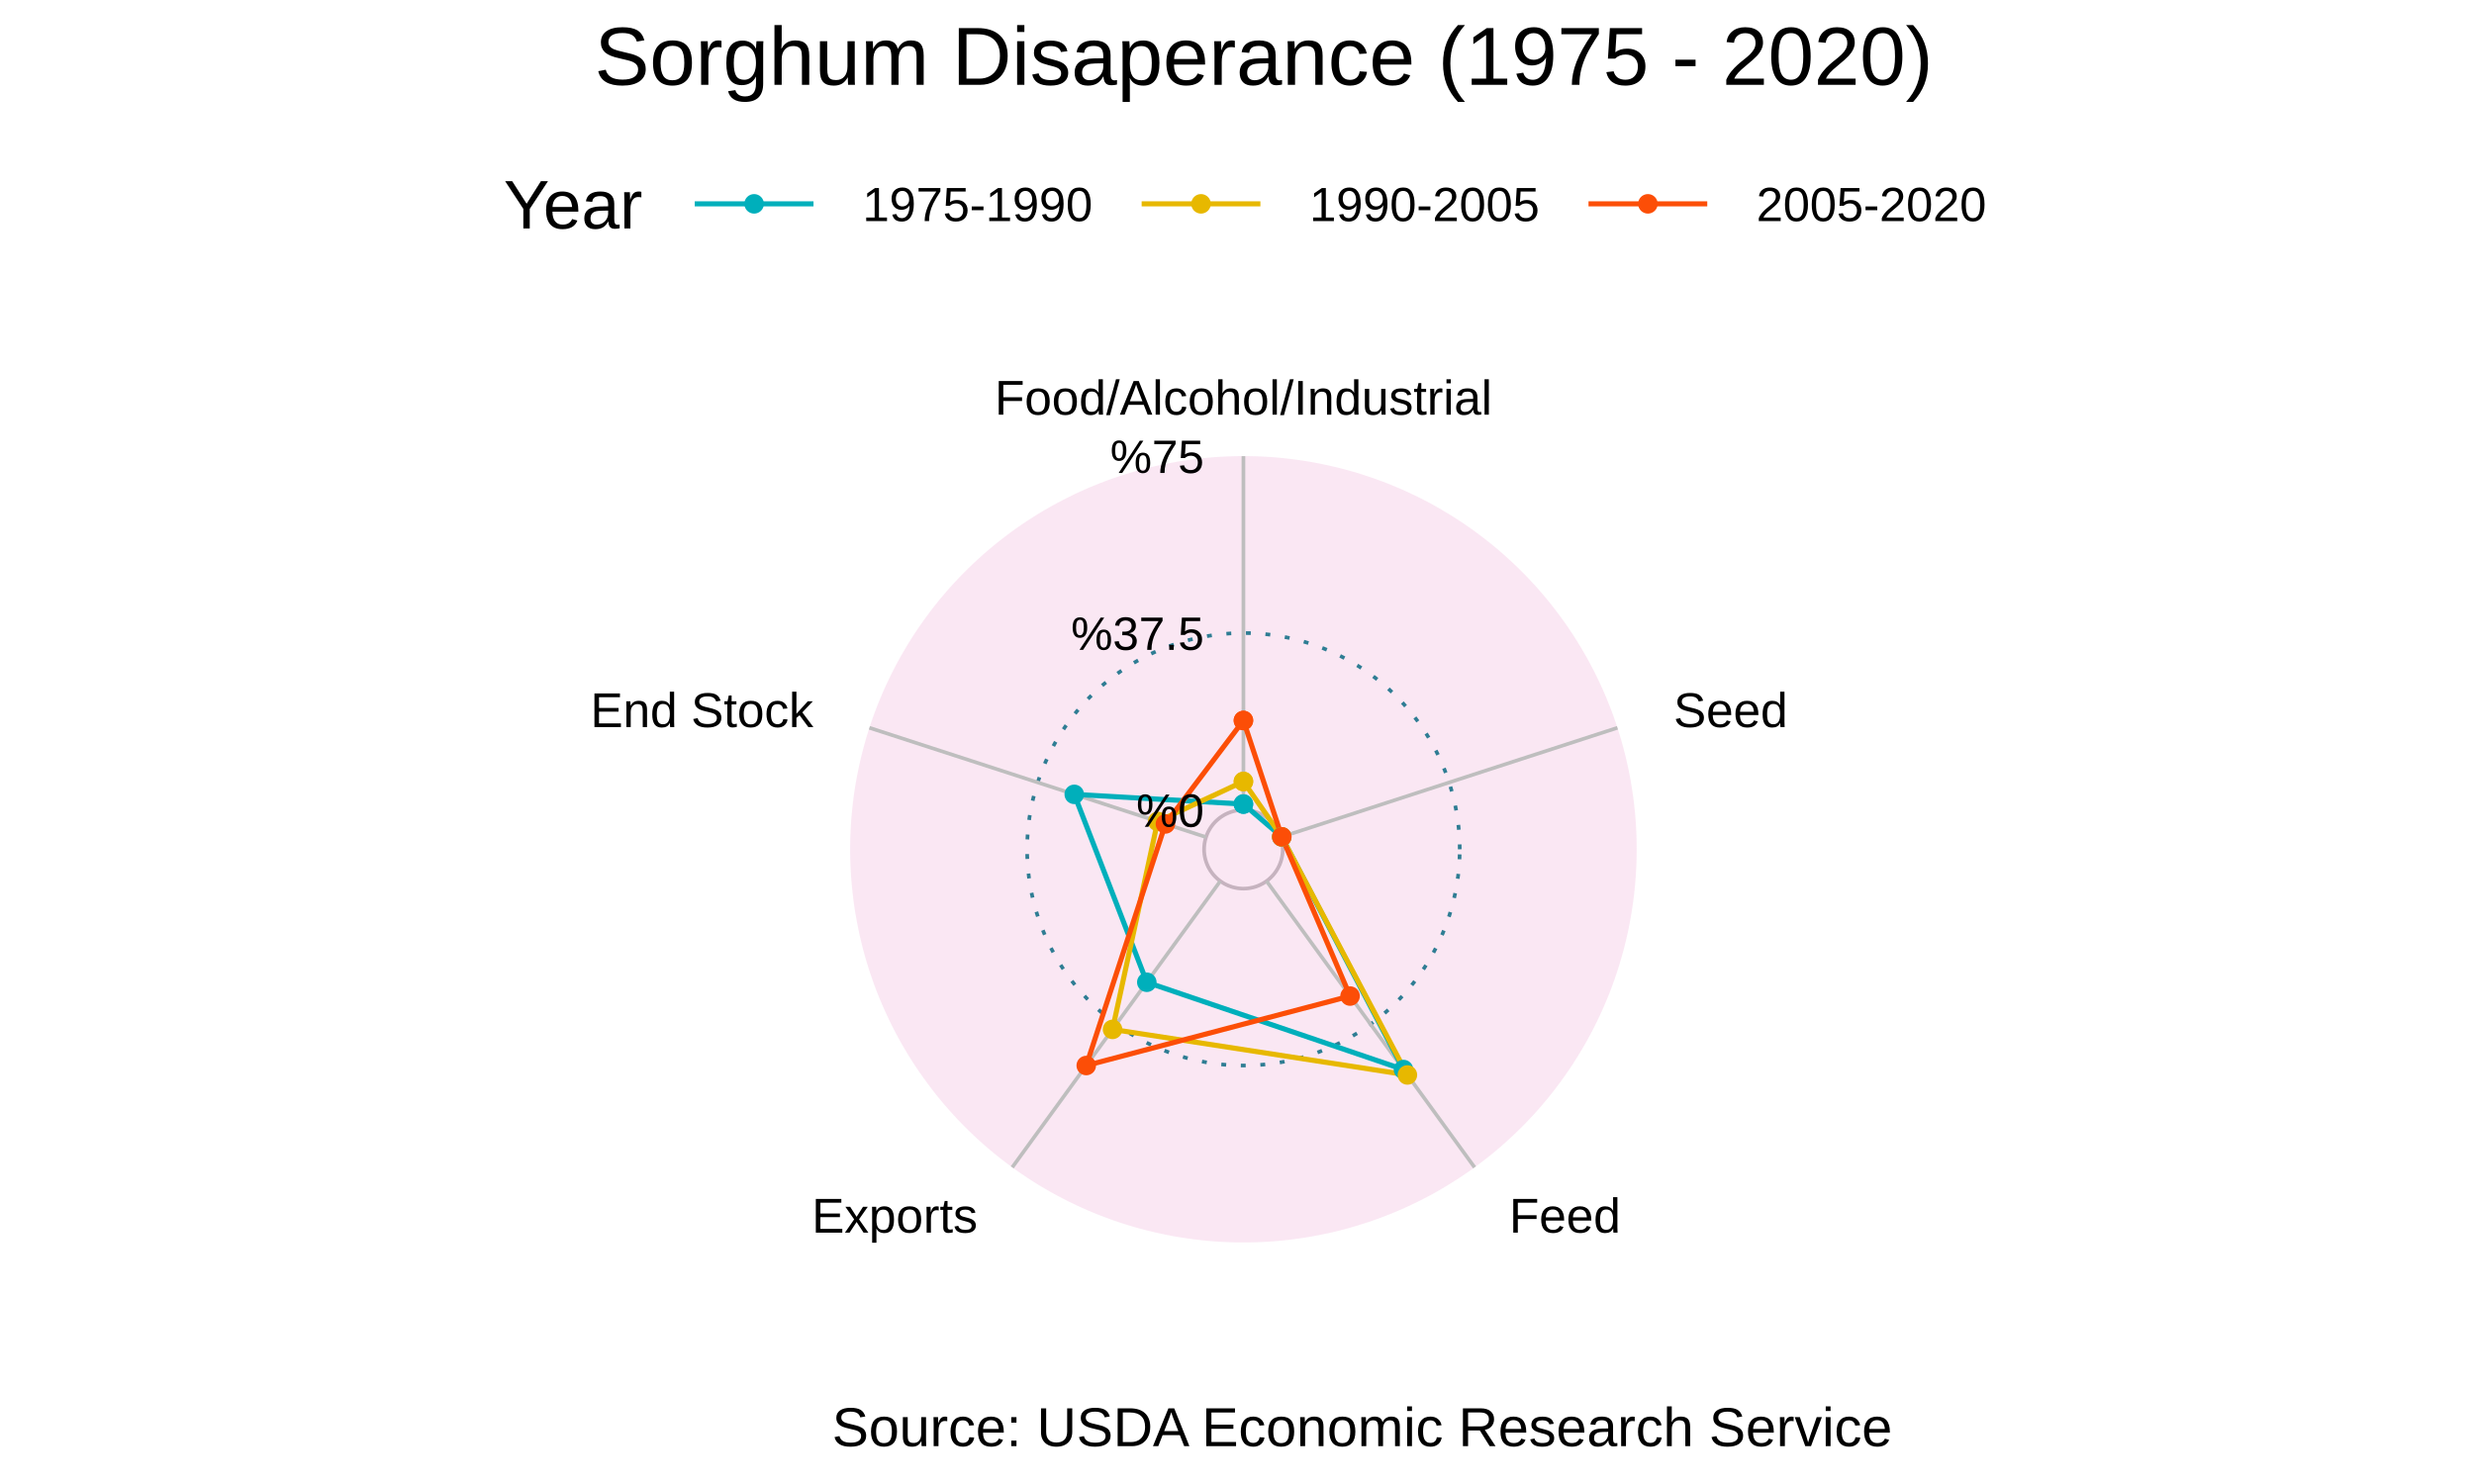
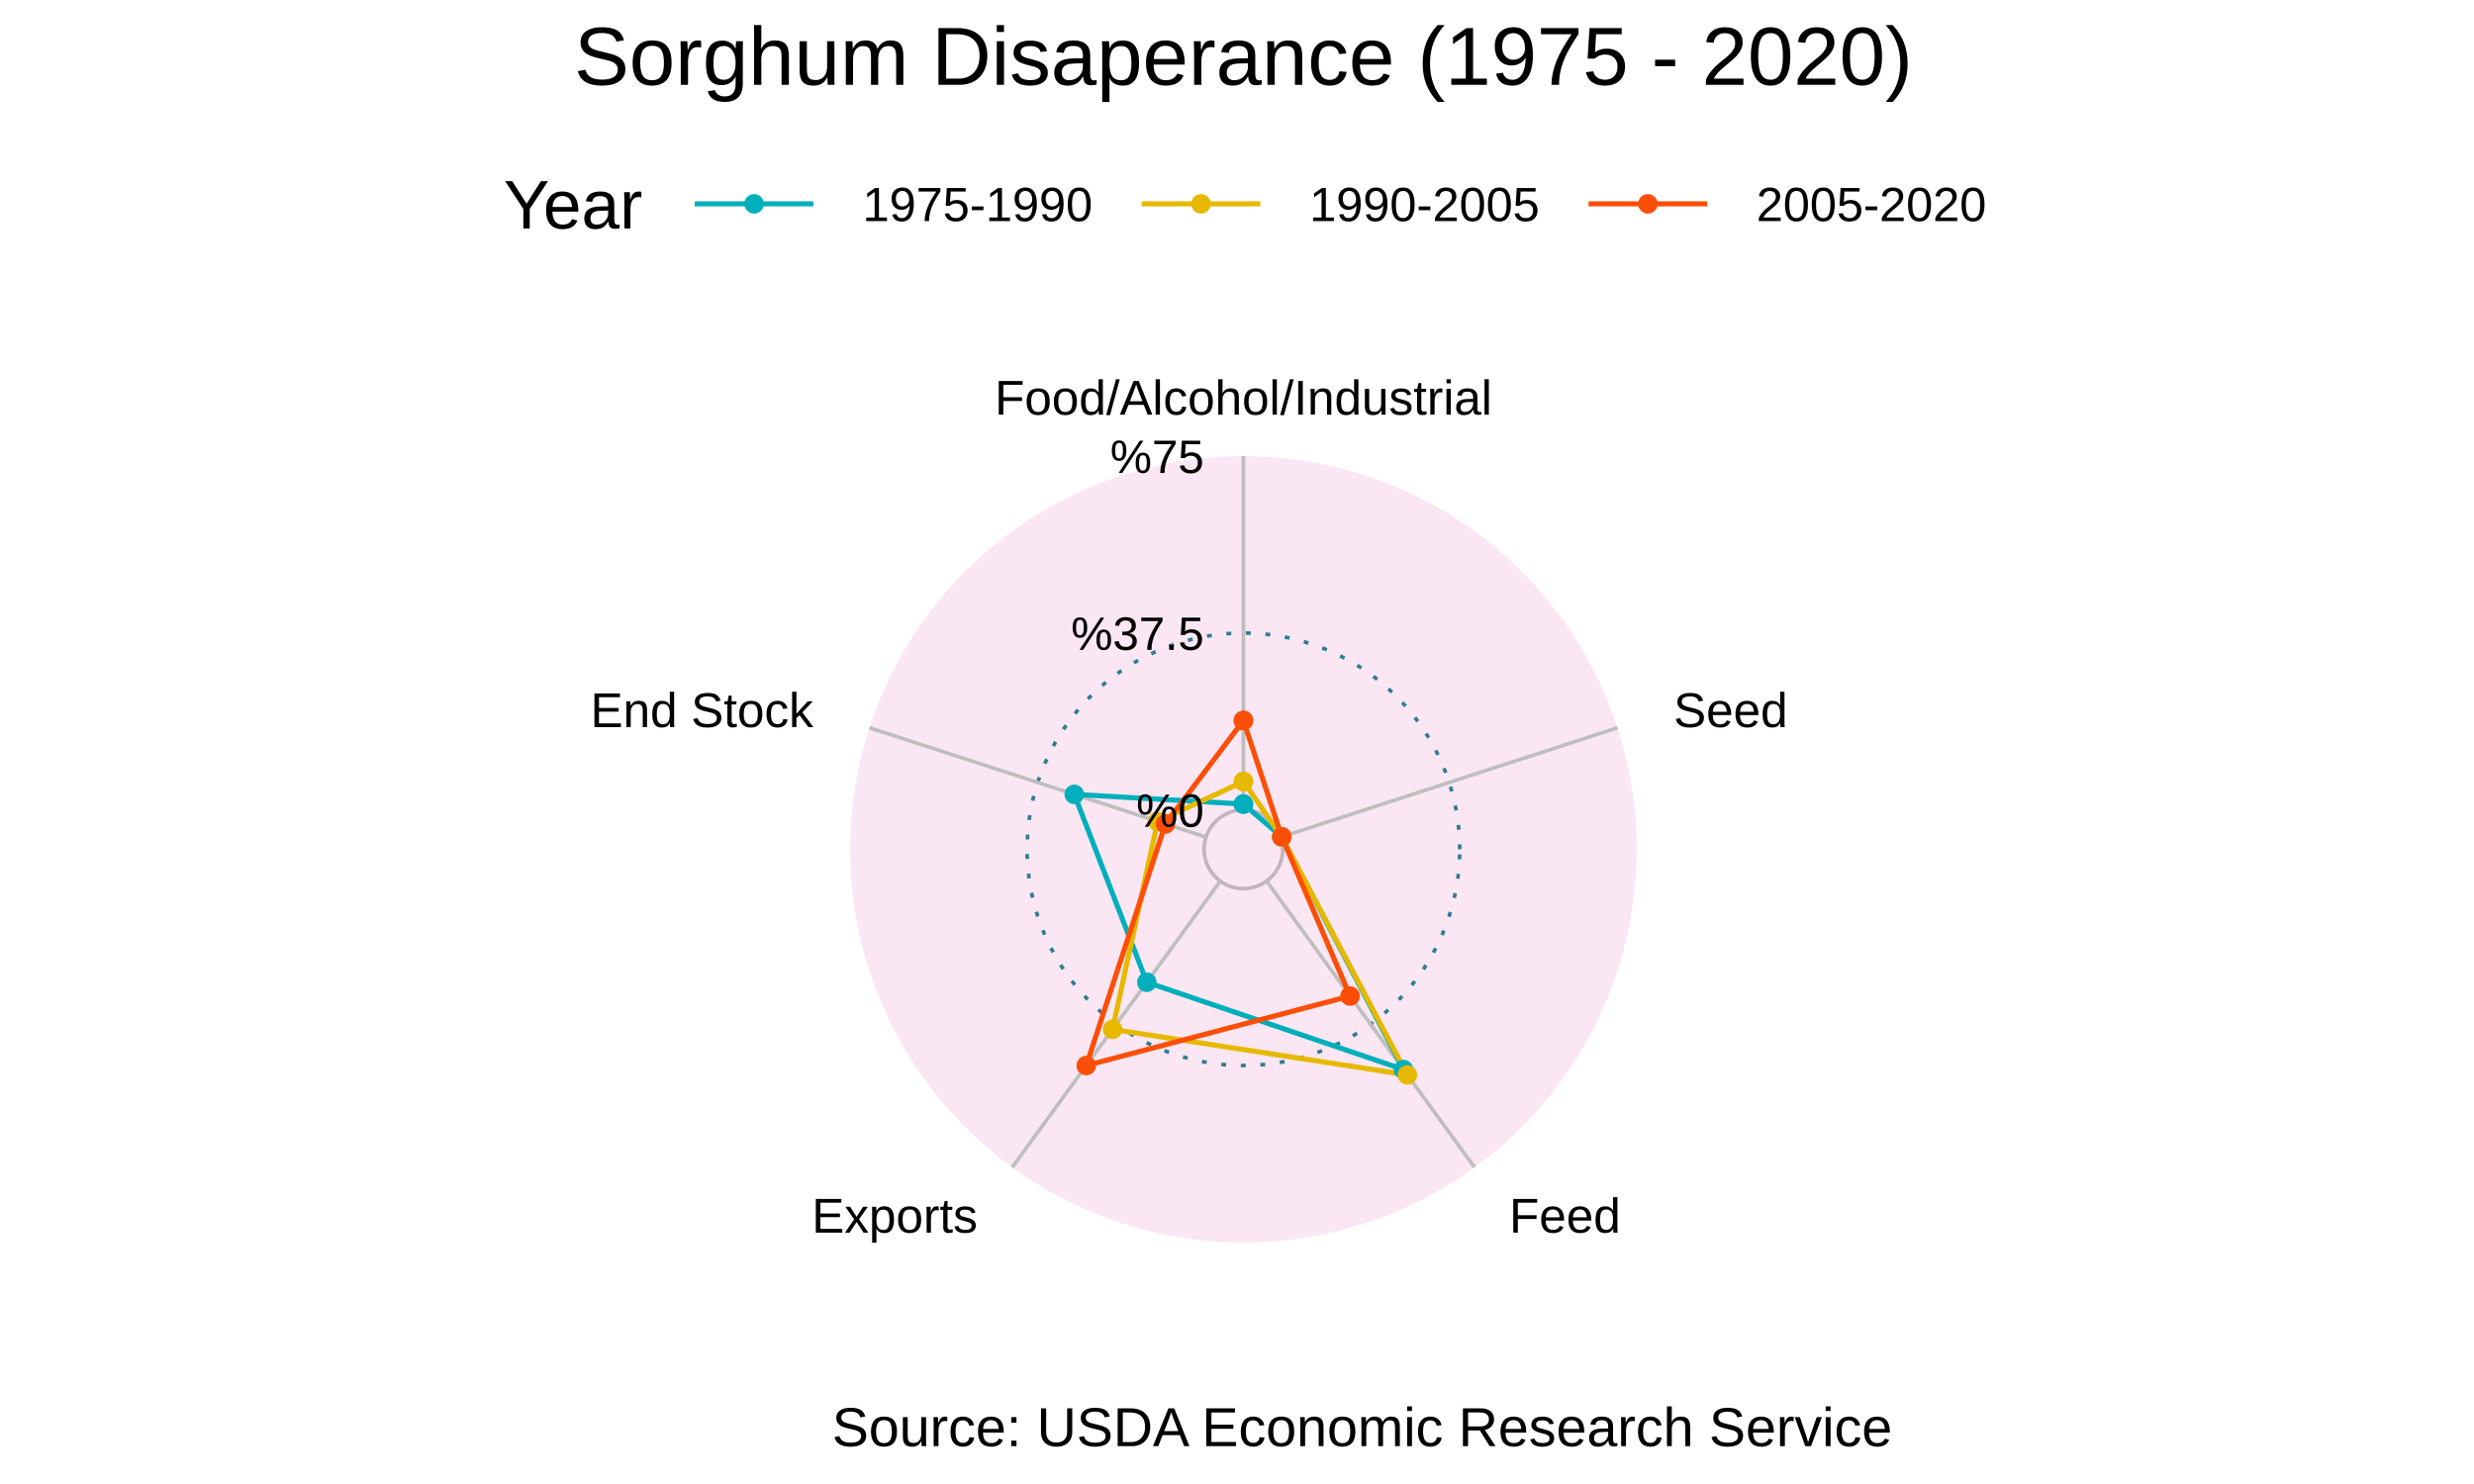
<svg xmlns="http://www.w3.org/2000/svg" class="svglite" width="720.00pt" height="432.00pt" viewBox="0 0 720.00 432.00">
  <defs>
    <style type="text/css">
    .svglite line, .svglite polyline, .svglite polygon, .svglite path, .svglite rect, .svglite circle {
      fill: none;
      stroke: #000000;
      stroke-linecap: round;
      stroke-linejoin: round;
      stroke-miterlimit: 10.00;
    }
  </style>
  </defs>
  <rect width="100%" height="100%" style="stroke: none; fill: #FFFFFF;" />
  <defs>
    <clipPath id="cpMC4wMHw3MjAuMDB8MC4wMHw0MzIuMDA=">
      <rect x="0.00" y="0.00" width="720.00" height="432.00" />
    </clipPath>
  </defs>
  <g clip-path="url(#cpMC4wMHw3MjAuMDB8MC4wMHw0MzIuMDA=)">
</g>
  <defs>
    <clipPath id="cpMTYxLjgxfDU1OC4xOXwwLjAwfDQzMi4wMA==">
      <rect x="161.81" y="0.00" width="396.37" height="432.00" />
    </clipPath>
  </defs>
  <g clip-path="url(#cpMTYxLjgxfDU1OC4xOXwwLjAwfDQzMi4wMA==)">
    <rect x="161.81" y="0.00" width="396.37" height="432.00" style="stroke-width: 1.45; stroke: #FFFFFF; fill: #FFFFFF;" />
  </g>
  <g clip-path="url(#cpMC4wMHw3MjAuMDB8MC4wMHw0MzIuMDA=)">
</g>
  <defs>
    <clipPath id="cpMTczLjAyfDU1MC43MXw5Ni4xNXwzOTguMzE=">
      <rect x="173.02" y="96.15" width="377.69" height="302.15" />
    </clipPath>
  </defs>
  <g clip-path="url(#cpMTczLjAyfDU1MC43MXw5Ni4xNXwzOTguMzE=)">
    <rect x="173.02" y="96.15" width="377.69" height="302.15" style="stroke-width: 1.45; stroke: none; fill: #FFFFFF;" />
    <text x="284.50" y="358.82" text-anchor="end" style="font-size: 14.23px; font-family: Arial;" textLength="48.20px" lengthAdjust="spacingAndGlyphs">Exports</text>
    <text x="236.69" y="211.66" text-anchor="end" style="font-size: 14.23px; font-family: Arial;" textLength="64.80px" lengthAdjust="spacingAndGlyphs">End Stock</text>
    <polyline points="373.31,247.23 373.31,247.03 373.31,246.83 373.30,246.63 373.29,246.43 373.27,246.23 373.25,246.03 373.23,245.83 373.20,245.63 373.17,245.44 373.14,245.24 373.10,245.04 373.06,244.84 373.02,244.65 372.97,244.45 372.92,244.26 372.87,244.07 372.81,243.88 372.75,243.68 372.69,243.49 372.62,243.31 372.55,243.12 372.48,242.93 372.40,242.75 372.32,242.56 372.24,242.38 372.15,242.20 372.06,242.02 371.97,241.84 371.87,241.67 371.77,241.49 371.67,241.32 371.56,241.15 371.46,240.98 371.35,240.81 371.23,240.65 371.12,240.49 371.00,240.33 370.87,240.17 370.75,240.01 370.62,239.86 370.49,239.70 370.36,239.56 370.22,239.41 370.08,239.26 369.94,239.12 369.80,238.98 369.65,238.84 369.51,238.71 369.36,238.58 369.20,238.45 369.05,238.32 368.89,238.19 368.73,238.07 368.57,237.95 368.41,237.84 368.24,237.72 368.07,237.61 367.91,237.51 367.73,237.40 367.56,237.30 367.39,237.20 367.21,237.11 367.03,237.02 366.85,236.93 366.67,236.84 366.49,236.76 366.31,236.68 366.12,236.60 365.93,236.53 365.75,236.46 365.56,236.40 365.37,236.33 365.18,236.27 364.98,236.22 364.79,236.16 364.60,236.12 364.40,236.07 364.21,236.03 364.01,235.99 363.81,235.95 363.61,235.92 363.42,235.89 363.22,235.87 363.02,235.84 362.82,235.83 362.62,235.81 362.42,235.80 362.22,235.79 362.02,235.79 361.82,235.79 361.62,235.79 361.42,235.79 361.22,235.80 361.02,235.82 360.82,235.83 360.62,235.85 360.42,235.88 360.22,235.90 360.02,235.94 359.83,235.97 359.63,236.01 359.43,236.05 359.24,236.09 359.04,236.14 358.85,236.19 358.66,236.25 358.46,236.30 358.27,236.36 358.08,236.43 357.90,236.50 357.71,236.57 357.52,236.64 357.34,236.72 357.15,236.80 356.97,236.89 356.79,236.97 356.61,237.06 356.44,237.16 356.26,237.25 356.09,237.35 355.92,237.46 355.75,237.56 355.58,237.67 355.41,237.78 355.25,237.90 355.08,238.01 354.92,238.13 354.77,238.26 354.61,238.38 354.46,238.51 354.30,238.64 354.16,238.77 354.01,238.91 353.86,239.05 353.72,239.19 353.58,239.33 353.45,239.48 353.31,239.63 353.18,239.78 353.05,239.93 352.92,240.09 352.80,240.25 352.68,240.41 352.56,240.57 352.45,240.73 352.33,240.90 352.22,241.07 352.12,241.24 352.02,241.41 351.91,241.58 351.82,241.76 351.72,241.93 351.63,242.11 351.54,242.29 351.46,242.47 351.38,242.65 351.30,242.84 351.22,243.02 351.15,243.21 351.08,243.40 351.02,243.59 350.96,243.78 350.90,243.97 350.84,244.16 350.79,244.36 350.74,244.55 350.70,244.75 350.65,244.94 350.62,245.14 350.58,245.34 350.55,245.53 350.52,245.73 350.50,245.93 350.48,246.13 350.46,246.33 350.44,246.53 350.43,246.73 350.43,246.93 350.42,247.13 350.42,247.33 350.43,247.53 350.43,247.73 350.44,247.93 350.46,248.13 350.48,248.33 350.50,248.53 350.52,248.73 350.55,248.93 350.58,249.12 350.62,249.32 350.65,249.52 350.70,249.71 350.74,249.91 350.79,250.10 350.84,250.30 350.90,250.49 350.96,250.68 351.02,250.87 351.08,251.06 351.15,251.25 351.22,251.44 351.30,251.62 351.38,251.81 351.46,251.99 351.54,252.17 351.63,252.35 351.72,252.53 351.82,252.71 351.91,252.88 352.02,253.05 352.12,253.23 352.22,253.40 352.33,253.56 352.45,253.73 352.56,253.89 352.68,254.05 352.80,254.21 352.92,254.37 353.05,254.53 353.18,254.68 353.31,254.83 353.45,254.98 353.58,255.13 353.72,255.27 353.86,255.41 354.01,255.55 354.16,255.69 354.30,255.82 354.46,255.95 354.61,256.08 354.77,256.21 354.92,256.33 355.08,256.45 355.25,256.57 355.41,256.68 355.58,256.79 355.75,256.90 355.92,257.01 356.09,257.11 356.26,257.21 356.44,257.31 356.61,257.40 356.79,257.49 356.97,257.58 357.15,257.66 357.34,257.74 357.52,257.82 357.71,257.89 357.90,257.96 358.08,258.03 358.27,258.10 358.46,258.16 358.66,258.22 358.85,258.27 359.04,258.32 359.24,258.37 359.43,258.41 359.63,258.45 359.83,258.49 360.02,258.53 360.22,258.56 360.42,258.58 360.62,258.61 360.82,258.63 361.02,258.64 361.22,258.66 361.42,258.67 361.62,258.67 361.82,258.68 362.02,258.68 362.22,258.67 362.42,258.66 362.62,258.65 362.82,258.64 363.02,258.62 363.22,258.60 363.42,258.57 363.61,258.54 363.81,258.51 364.01,258.47 364.21,258.43 364.40,258.39 364.60,258.35 364.79,258.30 364.98,258.24 365.18,258.19 365.37,258.13 365.56,258.07 365.75,258.00 365.93,257.93 366.12,257.86 366.31,257.78 366.49,257.70 366.67,257.62 366.85,257.53 367.03,257.44 367.21,257.35 367.39,257.26 367.56,257.16 367.73,257.06 367.91,256.95 368.07,256.85 368.24,256.74 368.41,256.62 368.57,256.51 368.73,256.39 368.89,256.27 369.05,256.14 369.20,256.02 369.36,255.89 369.51,255.75 369.65,255.62 369.80,255.48 369.94,255.34 370.08,255.20 370.22,255.05 370.36,254.91 370.49,254.76 370.62,254.60 370.75,254.45 370.87,254.29 371.00,254.14 371.12,253.97 371.23,253.81 371.35,253.65 371.46,253.48 371.56,253.31 371.67,253.14 371.77,252.97 371.87,252.79 371.97,252.62 372.06,252.44 372.15,252.26 372.24,252.08 372.32,251.90 372.40,251.71 372.48,251.53 372.55,251.34 372.62,251.16 372.69,250.97 372.75,250.78 372.81,250.59 372.87,250.39 372.92,250.20 372.97,250.01 373.02,249.81 373.06,249.62 373.10,249.42 373.14,249.22 373.17,249.03 373.20,248.83 373.23,248.63 373.25,248.43 373.27,248.23 373.29,248.03 373.30,247.83 373.31,247.63 373.31,247.43 373.31,247.23 " style="stroke-width: 1.07; stroke: #BEBEBE; stroke-linecap: butt;" />
    <polyline points="424.82,247.23 424.81,246.13 424.78,245.03 424.73,243.93 424.66,242.83 424.58,241.73 424.47,240.63 424.35,239.54 424.20,238.45 424.04,237.36 423.86,236.27 423.65,235.19 423.43,234.11 423.19,233.03 422.94,231.96 422.66,230.89 422.36,229.83 422.05,228.78 421.72,227.73 421.37,226.68 421.00,225.64 420.61,224.61 420.21,223.59 419.79,222.57 419.34,221.56 418.89,220.56 418.41,219.56 417.92,218.58 417.41,217.60 416.88,216.63 416.34,215.68 415.78,214.73 415.20,213.79 414.61,212.86 414.00,211.94 413.37,211.04 412.73,210.14 412.07,209.26 411.40,208.38 410.71,207.52 410.01,206.67 409.29,205.84 408.56,205.01 407.82,204.20 407.06,203.41 406.28,202.62 405.49,201.85 404.69,201.09 403.88,200.35 403.05,199.62 402.21,198.91 401.36,198.21 400.50,197.53 399.62,196.86 398.73,196.21 397.84,195.57 396.93,194.95 396.01,194.34 395.08,193.75 394.13,193.18 393.18,192.62 392.22,192.08 391.25,191.56 390.27,191.06 389.29,190.57 388.29,190.10 387.29,189.64 386.28,189.21 385.26,188.79 384.23,188.39 383.20,188.01 382.16,187.64 381.11,187.30 380.06,186.97 379.00,186.66 377.94,186.37 376.87,186.10 375.80,185.84 374.72,185.61 373.64,185.39 372.56,185.20 371.47,185.02 370.38,184.86 369.29,184.72 368.19,184.60 367.10,184.50 366.00,184.42 364.90,184.35 363.80,184.31 362.69,184.29 361.59,184.28 360.49,184.30 359.39,184.33 358.29,184.38 357.19,184.46 356.09,184.55 355.00,184.66 353.90,184.79 352.81,184.94 351.72,185.11 350.64,185.29 349.55,185.50 348.48,185.72 347.40,185.97 346.33,186.23 345.27,186.51 344.21,186.81 343.15,187.13 342.10,187.47 341.06,187.82 340.02,188.19 338.99,188.59 337.97,188.99 336.95,189.42 335.95,189.87 334.95,190.33 333.95,190.81 332.97,191.31 332.00,191.82 331.03,192.35 330.08,192.90 329.13,193.46 328.19,194.05 327.27,194.64 326.35,195.26 325.45,195.89 324.56,196.53 323.67,197.19 322.80,197.87 321.95,198.56 321.10,199.27 320.27,199.99 319.45,200.72 318.64,201.47 317.85,202.23 317.07,203.01 316.30,203.80 315.55,204.61 314.81,205.42 314.08,206.25 313.37,207.10 312.68,207.95 312.00,208.82 311.33,209.70 310.68,210.59 310.05,211.49 309.43,212.40 308.83,213.32 308.25,214.26 307.68,215.20 307.12,216.15 306.59,217.12 306.07,218.09 305.57,219.07 305.08,220.06 304.62,221.06 304.17,222.06 303.74,223.08 303.32,224.10 302.93,225.13 302.55,226.16 302.19,227.20 301.85,228.25 301.53,229.30 301.22,230.36 300.94,231.43 300.67,232.50 300.42,233.57 300.19,234.65 299.98,235.73 299.79,236.81 299.61,237.90 299.46,238.99 299.33,240.08 299.21,241.18 299.11,242.28 299.04,243.38 298.98,244.48 298.94,245.58 298.92,246.68 298.92,247.78 298.94,248.88 298.98,249.98 299.04,251.08 299.11,252.18 299.21,253.28 299.33,254.38 299.46,255.47 299.61,256.56 299.79,257.65 299.98,258.73 300.19,259.82 300.42,260.89 300.67,261.97 300.94,263.03 301.22,264.10 301.53,265.16 301.85,266.21 302.19,267.26 302.55,268.30 302.93,269.33 303.32,270.36 303.74,271.38 304.17,272.40 304.62,273.40 305.08,274.40 305.57,275.39 306.07,276.37 306.59,277.34 307.12,278.31 307.68,279.26 308.25,280.20 308.83,281.14 309.43,282.06 310.05,282.97 310.68,283.87 311.33,284.76 312.00,285.64 312.68,286.51 313.37,287.36 314.08,288.21 314.81,289.04 315.55,289.85 316.30,290.66 317.07,291.45 317.85,292.23 318.64,292.99 319.45,293.74 320.27,294.47 321.10,295.20 321.95,295.90 322.80,296.59 323.67,297.27 324.56,297.93 325.45,298.58 326.35,299.20 327.27,299.82 328.19,300.42 329.13,301.00 330.08,301.56 331.03,302.11 332.00,302.64 332.97,303.16 333.95,303.65 334.95,304.13 335.95,304.59 336.95,305.04 337.97,305.47 338.99,305.88 340.02,306.27 341.06,306.64 342.10,307.00 343.15,307.33 344.21,307.65 345.27,307.95 346.33,308.23 347.40,308.49 348.48,308.74 349.55,308.96 350.64,309.17 351.72,309.36 352.81,309.52 353.90,309.67 355.00,309.80 356.09,309.91 357.19,310.01 358.29,310.08 359.39,310.13 360.49,310.16 361.59,310.18 362.69,310.17 363.80,310.15 364.90,310.11 366.00,310.04 367.10,309.96 368.19,309.86 369.29,309.74 370.38,309.60 371.47,309.44 372.56,309.27 373.64,309.07 374.72,308.85 375.80,308.62 376.87,308.37 377.94,308.09 379.00,307.80 380.06,307.49 381.11,307.17 382.16,306.82 383.20,306.46 384.23,306.07 385.26,305.67 386.28,305.26 387.29,304.82 388.29,304.37 389.29,303.89 390.27,303.41 391.25,302.90 392.22,302.38 393.18,301.84 394.13,301.28 395.08,300.71 396.01,300.12 396.93,299.51 397.84,298.89 398.73,298.25 399.62,297.60 400.50,296.93 401.36,296.25 402.21,295.55 403.05,294.84 403.88,294.11 404.69,293.37 405.49,292.61 406.28,291.84 407.06,291.06 407.82,290.26 408.56,289.45 409.29,288.62 410.01,287.79 410.71,286.94 411.40,286.08 412.07,285.20 412.73,284.32 413.37,283.42 414.00,282.52 414.61,281.60 415.20,280.67 415.78,279.73 416.34,278.78 416.88,277.83 417.41,276.86 417.92,275.88 418.41,274.90 418.89,273.90 419.34,272.90 419.79,271.89 420.21,270.87 420.61,269.85 421.00,268.82 421.37,267.78 421.72,266.74 422.05,265.68 422.36,264.63 422.66,263.57 422.94,262.50 423.19,261.43 423.43,260.35 423.65,259.28 423.86,258.19 424.04,257.11 424.20,256.02 424.35,254.92 424.47,253.83 424.58,252.73 424.66,251.63 424.73,250.53 424.78,249.43 424.81,248.33 424.82,247.23 " style="stroke-width: 1.07; stroke: #007A87; stroke-dasharray: 1.42,4.27; stroke-linecap: butt;" />
    <polyline points="476.32,247.23 476.30,245.23 476.25,243.23 476.16,241.22 476.04,239.22 475.88,237.23 475.69,235.23 475.46,233.24 475.20,231.26 474.90,229.28 474.57,227.30 474.21,225.33 473.81,223.37 473.37,221.41 472.90,219.47 472.40,217.53 471.86,215.60 471.29,213.68 470.69,211.77 470.05,209.87 469.38,207.98 468.68,206.11 467.94,204.24 467.17,202.39 466.37,200.56 465.54,198.74 464.67,196.93 463.78,195.14 462.85,193.36 461.89,191.60 460.90,189.86 459.88,188.14 458.83,186.43 457.76,184.74 456.65,183.07 455.51,181.42 454.34,179.80 453.15,178.19 451.93,176.60 450.68,175.03 449.40,173.49 448.10,171.97 446.77,170.47 445.41,169.00 444.03,167.55 442.62,166.12 441.19,164.72 439.73,163.35 438.25,162.00 436.75,160.67 435.22,159.38 433.67,158.11 432.10,156.86 430.51,155.65 428.90,154.46 427.26,153.30 425.61,152.17 423.94,151.07 422.24,150.00 420.53,148.96 418.80,147.95 417.06,146.96 415.30,146.01 413.52,145.09 411.72,144.21 409.91,143.35 408.08,142.52 406.24,141.73 404.39,140.97 402.53,140.24 400.65,139.55 398.76,138.89 396.85,138.26 394.94,137.66 393.02,137.10 391.09,136.57 389.15,136.08 387.20,135.62 385.24,135.19 383.27,134.80 381.30,134.44 379.33,134.12 377.34,133.83 375.36,133.58 373.37,133.36 371.37,133.17 369.37,133.02 367.37,132.91 365.37,132.83 363.37,132.79 361.37,132.78 359.36,132.81 357.36,132.87 355.36,132.96 353.36,133.09 351.37,133.26 349.37,133.46 347.38,133.70 345.40,133.97 343.42,134.27 341.45,134.62 339.48,134.99 337.52,135.40 335.56,135.84 333.62,136.32 331.68,136.83 329.75,137.38 327.84,137.95 325.93,138.57 324.03,139.21 322.15,139.89 320.28,140.60 318.42,141.35 316.57,142.12 314.74,142.93 312.92,143.77 311.12,144.65 309.33,145.55 307.56,146.49 305.80,147.45 304.06,148.45 302.34,149.47 300.64,150.53 298.96,151.62 297.30,152.73 295.65,153.88 294.03,155.05 292.43,156.25 290.84,157.48 289.28,158.74 287.75,160.02 286.23,161.33 284.74,162.67 283.27,164.03 281.83,165.42 280.41,166.83 279.01,168.27 277.64,169.73 276.30,171.22 274.98,172.73 273.69,174.26 272.43,175.81 271.19,177.39 269.99,178.99 268.81,180.61 267.65,182.25 266.53,183.90 265.44,185.58 264.37,187.28 263.34,189.00 262.33,190.73 261.36,192.48 260.42,194.25 259.51,196.03 258.63,197.83 257.78,199.64 256.96,201.47 256.18,203.32 255.42,205.17 254.70,207.04 254.02,208.92 253.36,210.82 252.74,212.72 252.15,214.64 251.60,216.56 251.08,218.50 250.60,220.44 250.14,222.39 249.73,224.35 249.34,226.32 248.99,228.29 248.68,230.27 248.40,232.25 248.16,234.24 247.95,236.23 247.77,238.23 247.63,240.22 247.53,242.22 247.45,244.23 247.42,246.23 247.42,248.23 247.45,250.24 247.53,252.24 247.63,254.24 247.77,256.24 247.95,258.23 248.16,260.22 248.40,262.21 248.68,264.19 248.99,266.17 249.34,268.15 249.73,270.11 250.14,272.07 250.60,274.02 251.08,275.97 251.60,277.90 252.15,279.83 252.74,281.74 253.36,283.64 254.02,285.54 254.70,287.42 255.42,289.29 256.18,291.15 256.96,292.99 257.78,294.82 258.63,296.63 259.51,298.43 260.42,300.21 261.36,301.98 262.33,303.73 263.34,305.47 264.37,307.18 265.44,308.88 266.53,310.56 267.65,312.22 268.81,313.85 269.99,315.47 271.19,317.07 272.43,318.65 273.69,320.20 274.98,321.73 276.30,323.24 277.64,324.73 279.01,326.19 280.41,327.63 281.83,329.04 283.27,330.43 284.74,331.79 286.23,333.13 287.75,334.44 289.28,335.72 290.84,336.98 292.43,338.21 294.03,339.41 295.65,340.58 297.30,341.73 298.96,342.84 300.64,343.93 302.34,344.99 304.06,346.01 305.80,347.01 307.56,347.98 309.33,348.91 311.12,349.82 312.92,350.69 314.74,351.53 316.57,352.34 318.42,353.11 320.28,353.86 322.15,354.57 324.03,355.25 325.93,355.89 327.84,356.51 329.75,357.09 331.68,357.63 333.62,358.14 335.56,358.62 337.52,359.06 339.48,359.47 341.45,359.85 343.42,360.19 345.40,360.49 347.38,360.76 349.37,361.00 351.37,361.20 353.36,361.37 355.36,361.50 357.36,361.59 359.36,361.66 361.37,361.68 363.37,361.67 365.37,361.63 367.37,361.55 369.37,361.44 371.37,361.29 373.37,361.10 375.36,360.89 377.34,360.63 379.33,360.34 381.30,360.02 383.27,359.66 385.24,359.27 387.20,358.85 389.15,358.39 391.09,357.89 393.02,357.36 394.94,356.80 396.85,356.20 398.76,355.58 400.65,354.91 402.53,354.22 404.39,353.49 406.24,352.73 408.08,351.94 409.91,351.11 411.72,350.26 413.52,349.37 415.30,348.45 417.06,347.50 418.80,346.52 420.53,345.50 422.24,344.46 423.94,343.39 425.61,342.29 427.26,341.16 428.90,340.00 430.51,338.81 432.10,337.60 433.67,336.36 435.22,335.09 436.75,333.79 438.25,332.46 439.73,331.11 441.19,329.74 442.62,328.34 444.03,326.91 445.41,325.46 446.77,323.99 448.10,322.49 449.40,320.97 450.68,319.43 451.93,317.86 453.15,316.27 454.34,314.67 455.51,313.04 456.65,311.39 457.76,309.72 458.83,308.03 459.88,306.33 460.90,304.60 461.89,302.86 462.85,301.10 463.78,299.32 464.67,297.53 465.54,295.73 466.37,293.90 467.17,292.07 467.94,290.22 468.68,288.36 469.38,286.48 470.05,284.59 470.69,282.69 471.29,280.78 471.86,278.86 472.40,276.93 472.90,274.99 473.37,273.05 473.81,271.09 474.21,269.13 474.57,267.16 474.90,265.18 475.20,263.20 475.46,261.22 475.69,259.23 475.88,257.23 476.04,255.24 476.16,253.24 476.25,251.24 476.30,249.23 476.32,247.23 " style="stroke-width: 1.07; stroke: #FFFFFF; stroke-linecap: butt;" />
    <text x="361.87" y="120.71" text-anchor="middle" style="font-size: 14.23px; font-family: Arial;" textLength="144.63px" lengthAdjust="spacingAndGlyphs">Food/Alcohol/Industrial</text>
    <text x="487.05" y="211.66" style="font-size: 14.23px; font-family: Arial;" textLength="33.20px" lengthAdjust="spacingAndGlyphs">Seed</text>
    <text x="439.23" y="358.82" style="font-size: 14.23px; font-family: Arial;" textLength="32.40px" lengthAdjust="spacingAndGlyphs">Feed</text>
    <polygon points="476.32,247.23 476.30,245.23 476.25,243.23 476.16,241.22 476.04,239.22 475.88,237.23 475.69,235.23 475.46,233.24 475.20,231.26 474.90,229.28 474.57,227.30 474.21,225.33 473.81,223.37 473.37,221.41 472.90,219.47 472.40,217.53 471.86,215.60 471.29,213.68 470.69,211.77 470.05,209.87 469.38,207.98 468.68,206.11 467.94,204.24 467.17,202.39 466.37,200.56 465.54,198.74 464.67,196.93 463.78,195.14 462.85,193.36 461.89,191.60 460.90,189.86 459.88,188.14 458.83,186.43 457.76,184.74 456.65,183.07 455.51,181.42 454.34,179.80 453.15,178.19 451.93,176.60 450.68,175.03 449.40,173.49 448.10,171.97 446.77,170.47 445.41,169.00 444.03,167.55 442.62,166.12 441.19,164.72 439.73,163.35 438.25,162.00 436.75,160.67 435.22,159.38 433.67,158.11 432.10,156.86 430.51,155.65 428.90,154.46 427.26,153.30 425.61,152.17 423.94,151.07 422.24,150.00 420.53,148.96 418.80,147.95 417.06,146.96 415.30,146.01 413.52,145.09 411.72,144.21 409.91,143.35 408.08,142.52 406.24,141.73 404.39,140.97 402.53,140.24 400.65,139.55 398.76,138.89 396.85,138.26 394.94,137.66 393.02,137.10 391.09,136.57 389.15,136.08 387.20,135.62 385.24,135.19 383.27,134.80 381.30,134.44 379.33,134.12 377.34,133.83 375.36,133.58 373.37,133.36 371.37,133.17 369.37,133.02 367.37,132.91 365.37,132.83 363.37,132.79 361.37,132.78 359.36,132.81 357.36,132.87 355.36,132.96 353.36,133.09 351.37,133.26 349.37,133.46 347.38,133.70 345.40,133.97 343.42,134.27 341.45,134.62 339.48,134.99 337.52,135.40 335.56,135.84 333.62,136.32 331.68,136.83 329.75,137.38 327.84,137.95 325.93,138.57 324.03,139.21 322.15,139.89 320.28,140.60 318.42,141.35 316.57,142.12 314.74,142.93 312.92,143.77 311.12,144.65 309.33,145.55 307.56,146.49 305.80,147.45 304.06,148.45 302.34,149.47 300.64,150.53 298.96,151.62 297.30,152.73 295.65,153.88 294.03,155.05 292.43,156.25 290.84,157.48 289.28,158.74 287.75,160.02 286.23,161.33 284.74,162.67 283.27,164.03 281.83,165.42 280.41,166.83 279.01,168.27 277.64,169.73 276.30,171.22 274.98,172.73 273.69,174.26 272.43,175.81 271.19,177.39 269.99,178.99 268.81,180.61 267.65,182.25 266.53,183.90 265.44,185.58 264.37,187.28 263.34,189.00 262.33,190.73 261.36,192.48 260.42,194.25 259.51,196.03 258.63,197.83 257.78,199.64 256.96,201.47 256.18,203.32 255.42,205.17 254.70,207.04 254.02,208.92 253.36,210.82 252.74,212.72 252.15,214.64 251.60,216.56 251.08,218.50 250.60,220.44 250.14,222.39 249.73,224.35 249.34,226.32 248.99,228.29 248.68,230.27 248.40,232.25 248.16,234.24 247.95,236.23 247.77,238.23 247.63,240.22 247.53,242.22 247.45,244.23 247.42,246.23 247.42,248.23 247.45,250.24 247.53,252.24 247.63,254.24 247.77,256.24 247.95,258.23 248.16,260.22 248.40,262.21 248.68,264.19 248.99,266.17 249.34,268.15 249.73,270.11 250.14,272.07 250.60,274.02 251.08,275.97 251.60,277.90 252.15,279.83 252.74,281.74 253.36,283.64 254.02,285.54 254.70,287.42 255.42,289.29 256.18,291.15 256.96,292.99 257.78,294.82 258.63,296.63 259.51,298.43 260.42,300.21 261.36,301.98 262.33,303.73 263.34,305.47 264.37,307.18 265.44,308.88 266.53,310.56 267.65,312.22 268.81,313.85 269.99,315.47 271.19,317.07 272.43,318.65 273.69,320.20 274.98,321.73 276.30,323.24 277.64,324.73 279.01,326.19 280.41,327.63 281.83,329.04 283.27,330.43 284.74,331.79 286.23,333.13 287.75,334.44 289.28,335.72 290.84,336.98 292.43,338.21 294.03,339.41 295.65,340.58 297.30,341.73 298.96,342.84 300.64,343.93 302.34,344.99 304.06,346.01 305.80,347.01 307.56,347.98 309.33,348.91 311.12,349.82 312.92,350.69 314.74,351.53 316.57,352.34 318.42,353.11 320.28,353.86 322.15,354.57 324.03,355.25 325.93,355.89 327.84,356.51 329.75,357.09 331.68,357.63 333.62,358.14 335.56,358.62 337.52,359.06 339.48,359.47 341.45,359.85 343.42,360.19 345.40,360.49 347.38,360.76 349.37,361.00 351.37,361.20 353.36,361.37 355.36,361.50 357.36,361.59 359.36,361.66 361.37,361.68 363.37,361.67 365.37,361.63 367.37,361.55 369.37,361.44 371.37,361.29 373.37,361.10 375.36,360.89 377.34,360.63 379.33,360.34 381.30,360.02 383.27,359.66 385.24,359.27 387.20,358.85 389.15,358.39 391.09,357.89 393.02,357.36 394.94,356.80 396.85,356.20 398.76,355.58 400.65,354.91 402.53,354.22 404.39,353.49 406.24,352.73 408.08,351.94 409.91,351.11 411.72,350.26 413.52,349.37 415.30,348.45 417.06,347.50 418.80,346.52 420.53,345.50 422.24,344.46 423.94,343.39 425.61,342.29 427.26,341.16 428.90,340.00 430.51,338.81 432.10,337.60 433.67,336.36 435.22,335.09 436.75,333.79 438.25,332.46 439.73,331.11 441.19,329.74 442.62,328.34 444.03,326.91 445.41,325.46 446.77,323.99 448.10,322.49 449.40,320.97 450.68,319.43 451.93,317.86 453.15,316.27 454.34,314.67 455.51,313.04 456.65,311.39 457.76,309.72 458.83,308.03 459.88,306.33 460.90,304.60 461.89,302.86 462.85,301.10 463.78,299.32 464.67,297.53 465.54,295.73 466.37,293.90 467.17,292.07 467.94,290.22 468.68,288.36 469.38,286.48 470.05,284.59 470.69,282.69 471.29,280.78 471.86,278.86 472.40,276.93 472.90,274.99 473.37,273.05 473.81,271.09 474.21,269.13 474.57,267.16 474.90,265.18 475.20,263.20 475.46,261.22 475.69,259.23 475.88,257.23 476.04,255.24 476.16,253.24 476.25,251.24 476.30,249.23 476.32,247.23 " style="stroke-width: 1.07; stroke: none; fill: #E78AC3; fill-opacity: 0.20;" />
    <polyline points="361.87,235.79 361.87,132.78 " style="stroke-width: 1.07; stroke: #BEBEBE; stroke-linecap: butt;" />
    <polyline points="372.75,243.69 470.72,211.86 " style="stroke-width: 1.07; stroke: #BEBEBE; stroke-linecap: butt;" />
    <polyline points="368.60,256.49 429.14,339.82 " style="stroke-width: 1.07; stroke: #BEBEBE; stroke-linecap: butt;" />
    <polyline points="355.14,256.49 294.59,339.82 " style="stroke-width: 1.07; stroke: #BEBEBE; stroke-linecap: butt;" />
    <polyline points="350.98,243.69 253.02,211.86 " style="stroke-width: 1.07; stroke: #BEBEBE; stroke-linecap: butt;" />
    <polyline points="361.87,234.07 373.01,243.61 408.45,311.35 333.75,285.94 312.64,231.24 361.87,234.07 " style="stroke-width: 1.49; stroke: #00AFBB; stroke-linecap: butt;" />
    <polyline points="361.87,227.50 373.03,243.60 409.59,312.92 323.78,299.66 336.90,239.12 361.87,227.50 " style="stroke-width: 1.49; stroke: #E7B800; stroke-linecap: butt;" />
    <polyline points="361.87,209.74 373.04,243.60 392.91,289.96 316.13,310.18 339.17,239.85 361.87,209.74 " style="stroke-width: 1.49; stroke: #FC4E07; stroke-linecap: butt;" />
    <circle cx="361.87" cy="234.07" r="2.49" style="stroke-width: 0.71; stroke: #00AFBB; fill: #00AFBB;" />
    <circle cx="373.01" cy="243.61" r="2.49" style="stroke-width: 0.71; stroke: #00AFBB; fill: #00AFBB;" />
    <circle cx="408.45" cy="311.35" r="2.49" style="stroke-width: 0.71; stroke: #00AFBB; fill: #00AFBB;" />
    <circle cx="333.75" cy="285.94" r="2.49" style="stroke-width: 0.71; stroke: #00AFBB; fill: #00AFBB;" />
    <circle cx="312.64" cy="231.24" r="2.49" style="stroke-width: 0.71; stroke: #00AFBB; fill: #00AFBB;" />
    <circle cx="361.87" cy="234.07" r="2.49" style="stroke-width: 0.71; stroke: #00AFBB; fill: #00AFBB;" />
    <circle cx="361.87" cy="227.50" r="2.49" style="stroke-width: 0.71; stroke: #E7B800; fill: #E7B800;" />
    <circle cx="373.03" cy="243.60" r="2.49" style="stroke-width: 0.71; stroke: #E7B800; fill: #E7B800;" />
    <circle cx="409.59" cy="312.92" r="2.49" style="stroke-width: 0.71; stroke: #E7B800; fill: #E7B800;" />
    <circle cx="323.78" cy="299.66" r="2.49" style="stroke-width: 0.71; stroke: #E7B800; fill: #E7B800;" />
    <circle cx="336.90" cy="239.12" r="2.49" style="stroke-width: 0.71; stroke: #E7B800; fill: #E7B800;" />
    <circle cx="361.87" cy="227.50" r="2.49" style="stroke-width: 0.71; stroke: #E7B800; fill: #E7B800;" />
    <circle cx="361.87" cy="209.74" r="2.49" style="stroke-width: 0.71; stroke: #FC4E07; fill: #FC4E07;" />
    <circle cx="373.04" cy="243.60" r="2.49" style="stroke-width: 0.71; stroke: #FC4E07; fill: #FC4E07;" />
    <circle cx="392.91" cy="289.96" r="2.49" style="stroke-width: 0.71; stroke: #FC4E07; fill: #FC4E07;" />
    <circle cx="316.13" cy="310.18" r="2.49" style="stroke-width: 0.71; stroke: #FC4E07; fill: #FC4E07;" />
    <circle cx="339.17" cy="239.85" r="2.49" style="stroke-width: 0.71; stroke: #FC4E07; fill: #FC4E07;" />
    <circle cx="361.87" cy="209.74" r="2.49" style="stroke-width: 0.71; stroke: #FC4E07; fill: #FC4E07;" />
    <text x="350.42" y="240.69" text-anchor="end" style="font-size: 13.66px; font-family: Arial;" textLength="19.74px" lengthAdjust="spacingAndGlyphs">%0</text>
    <text x="350.42" y="189.18" text-anchor="end" style="font-size: 13.66px; font-family: Arial;" textLength="38.72px" lengthAdjust="spacingAndGlyphs">%37.5</text>
    <text x="350.42" y="137.68" text-anchor="end" style="font-size: 13.66px; font-family: Arial;" textLength="27.33px" lengthAdjust="spacingAndGlyphs">%75</text>
  </g>
  <g clip-path="url(#cpMC4wMHw3MjAuMDB8MC4wMHw0MzIuMDA=)">
    <rect x="138.19" y="37.47" width="447.36" height="43.74" style="stroke-width: 1.45; stroke: none; fill: #FFFFFF;" />
    <text x="166.78" y="66.51" text-anchor="middle" style="font-size: 20.00px; font-family: Arial;" textLength="42.25px" lengthAdjust="spacingAndGlyphs">Year</text>
    <rect x="197.87" y="44.94" width="43.20" height="28.80" style="stroke-width: 1.45; stroke: none; fill: #FFFFFF;" />
    <line x1="202.19" y1="59.34" x2="236.75" y2="59.34" style="stroke-width: 1.49; stroke: #00AFBB; stroke-linecap: butt;" />
    <circle cx="219.47" cy="59.34" r="2.49" style="stroke-width: 0.71; stroke: #00AFBB; fill: #00AFBB;" />
    <rect x="327.93" y="44.94" width="43.20" height="28.80" style="stroke-width: 1.45; stroke: none; fill: #FFFFFF;" />
    <line x1="332.25" y1="59.34" x2="366.81" y2="59.34" style="stroke-width: 1.49; stroke: #E7B800; stroke-linecap: butt;" />
    <circle cx="349.53" cy="59.34" r="2.49" style="stroke-width: 0.71; stroke: #E7B800; fill: #E7B800;" />
    <rect x="457.98" y="44.94" width="43.20" height="28.80" style="stroke-width: 1.45; stroke: none; fill: #FFFFFF;" />
    <line x1="462.30" y1="59.34" x2="496.86" y2="59.34" style="stroke-width: 1.49; stroke: #FC4E07; stroke-linecap: butt;" />
    <circle cx="479.58" cy="59.34" r="2.49" style="stroke-width: 0.71; stroke: #FC4E07; fill: #FC4E07;" />
    <text x="251.03" y="64.36" style="font-size: 14.00px; font-family: Arial;" textLength="66.93px" lengthAdjust="spacingAndGlyphs">1975-1990</text>
    <text x="381.09" y="64.36" style="font-size: 14.00px; font-family: Arial;" textLength="66.93px" lengthAdjust="spacingAndGlyphs">1990-2005</text>
    <text x="511.15" y="64.36" style="font-size: 14.00px; font-family: Arial;" textLength="66.93px" lengthAdjust="spacingAndGlyphs">2005-2020</text>
-     <text x="173.02" y="24.69" style="font-size: 24.00px; font-family: Arial;" textLength="389.58px" lengthAdjust="spacingAndGlyphs">Sorghum Disaperance (1975 - 2020)</text>
+     <text x="361.87" y="24.69" text-anchor="middle" style="font-size: 24.00px; font-family: Arial;" textLength="389.58px" lengthAdjust="spacingAndGlyphs">Sorghum Disaperance (1975 - 2020)</text>
    <text x="550.71" y="420.99" text-anchor="end" style="font-size: 16.00px; font-family: Arial;" textLength="309.44px" lengthAdjust="spacingAndGlyphs">Source: USDA Economic Research Service</text>
  </g>
</svg>
